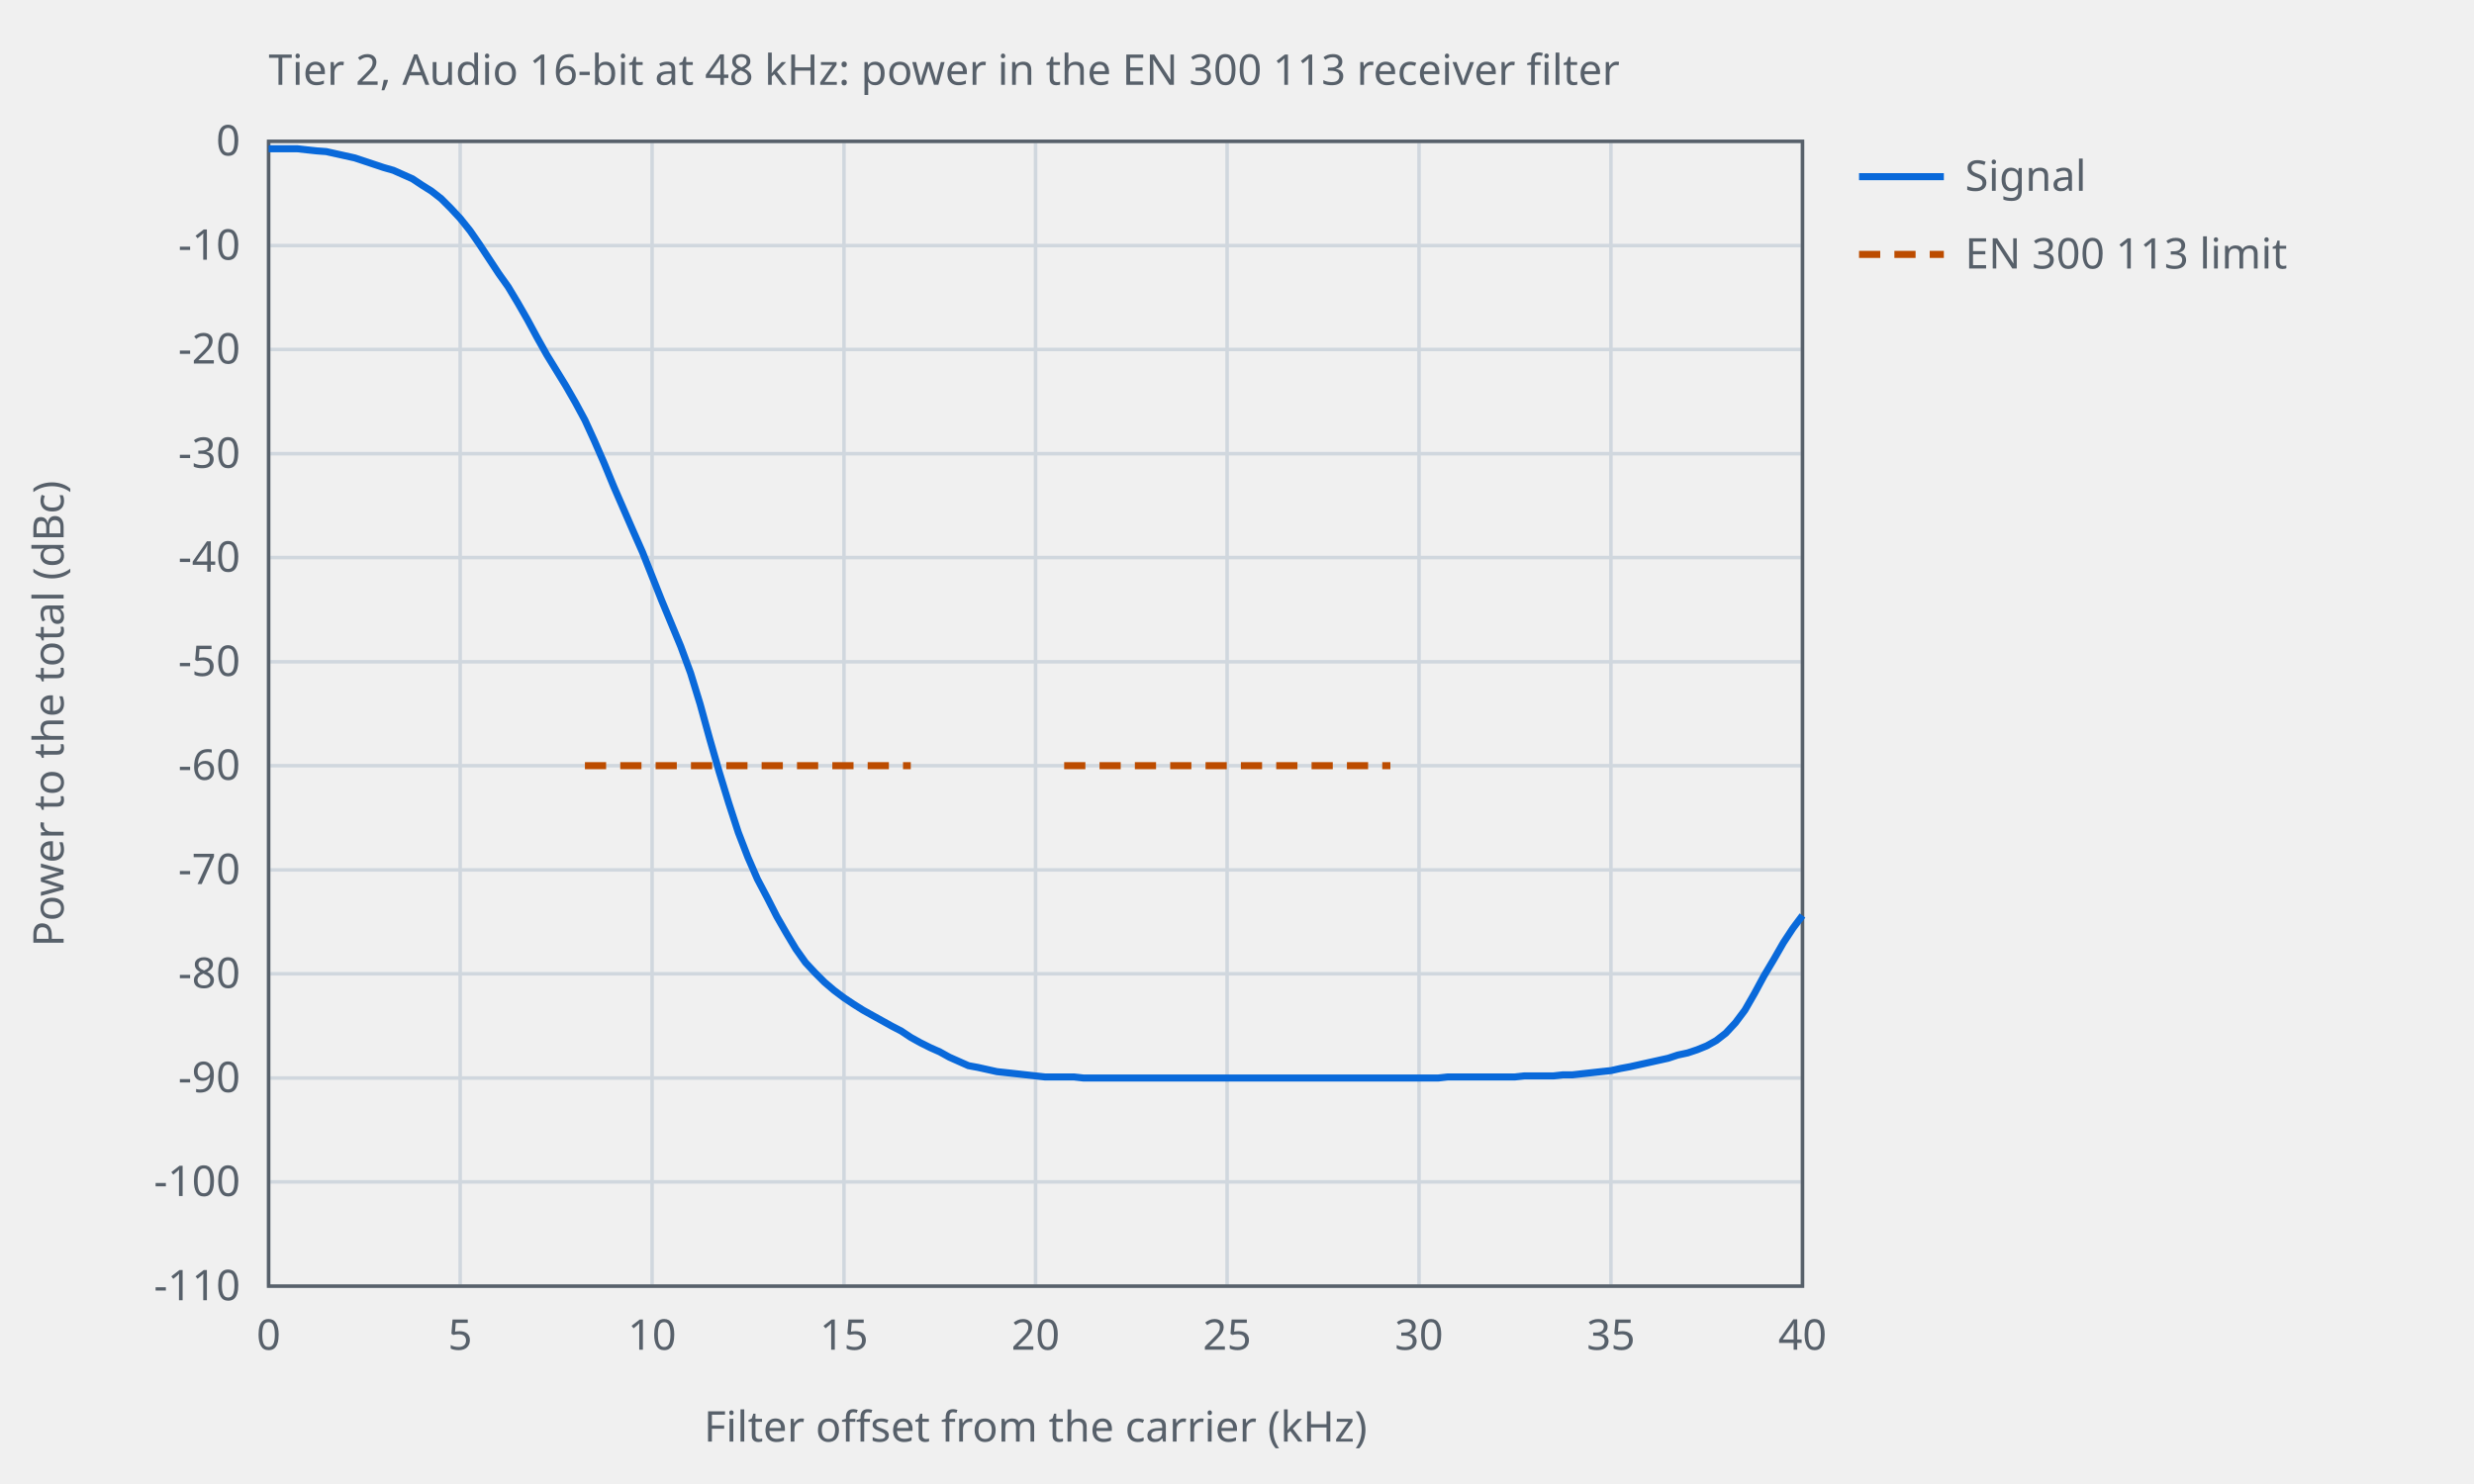
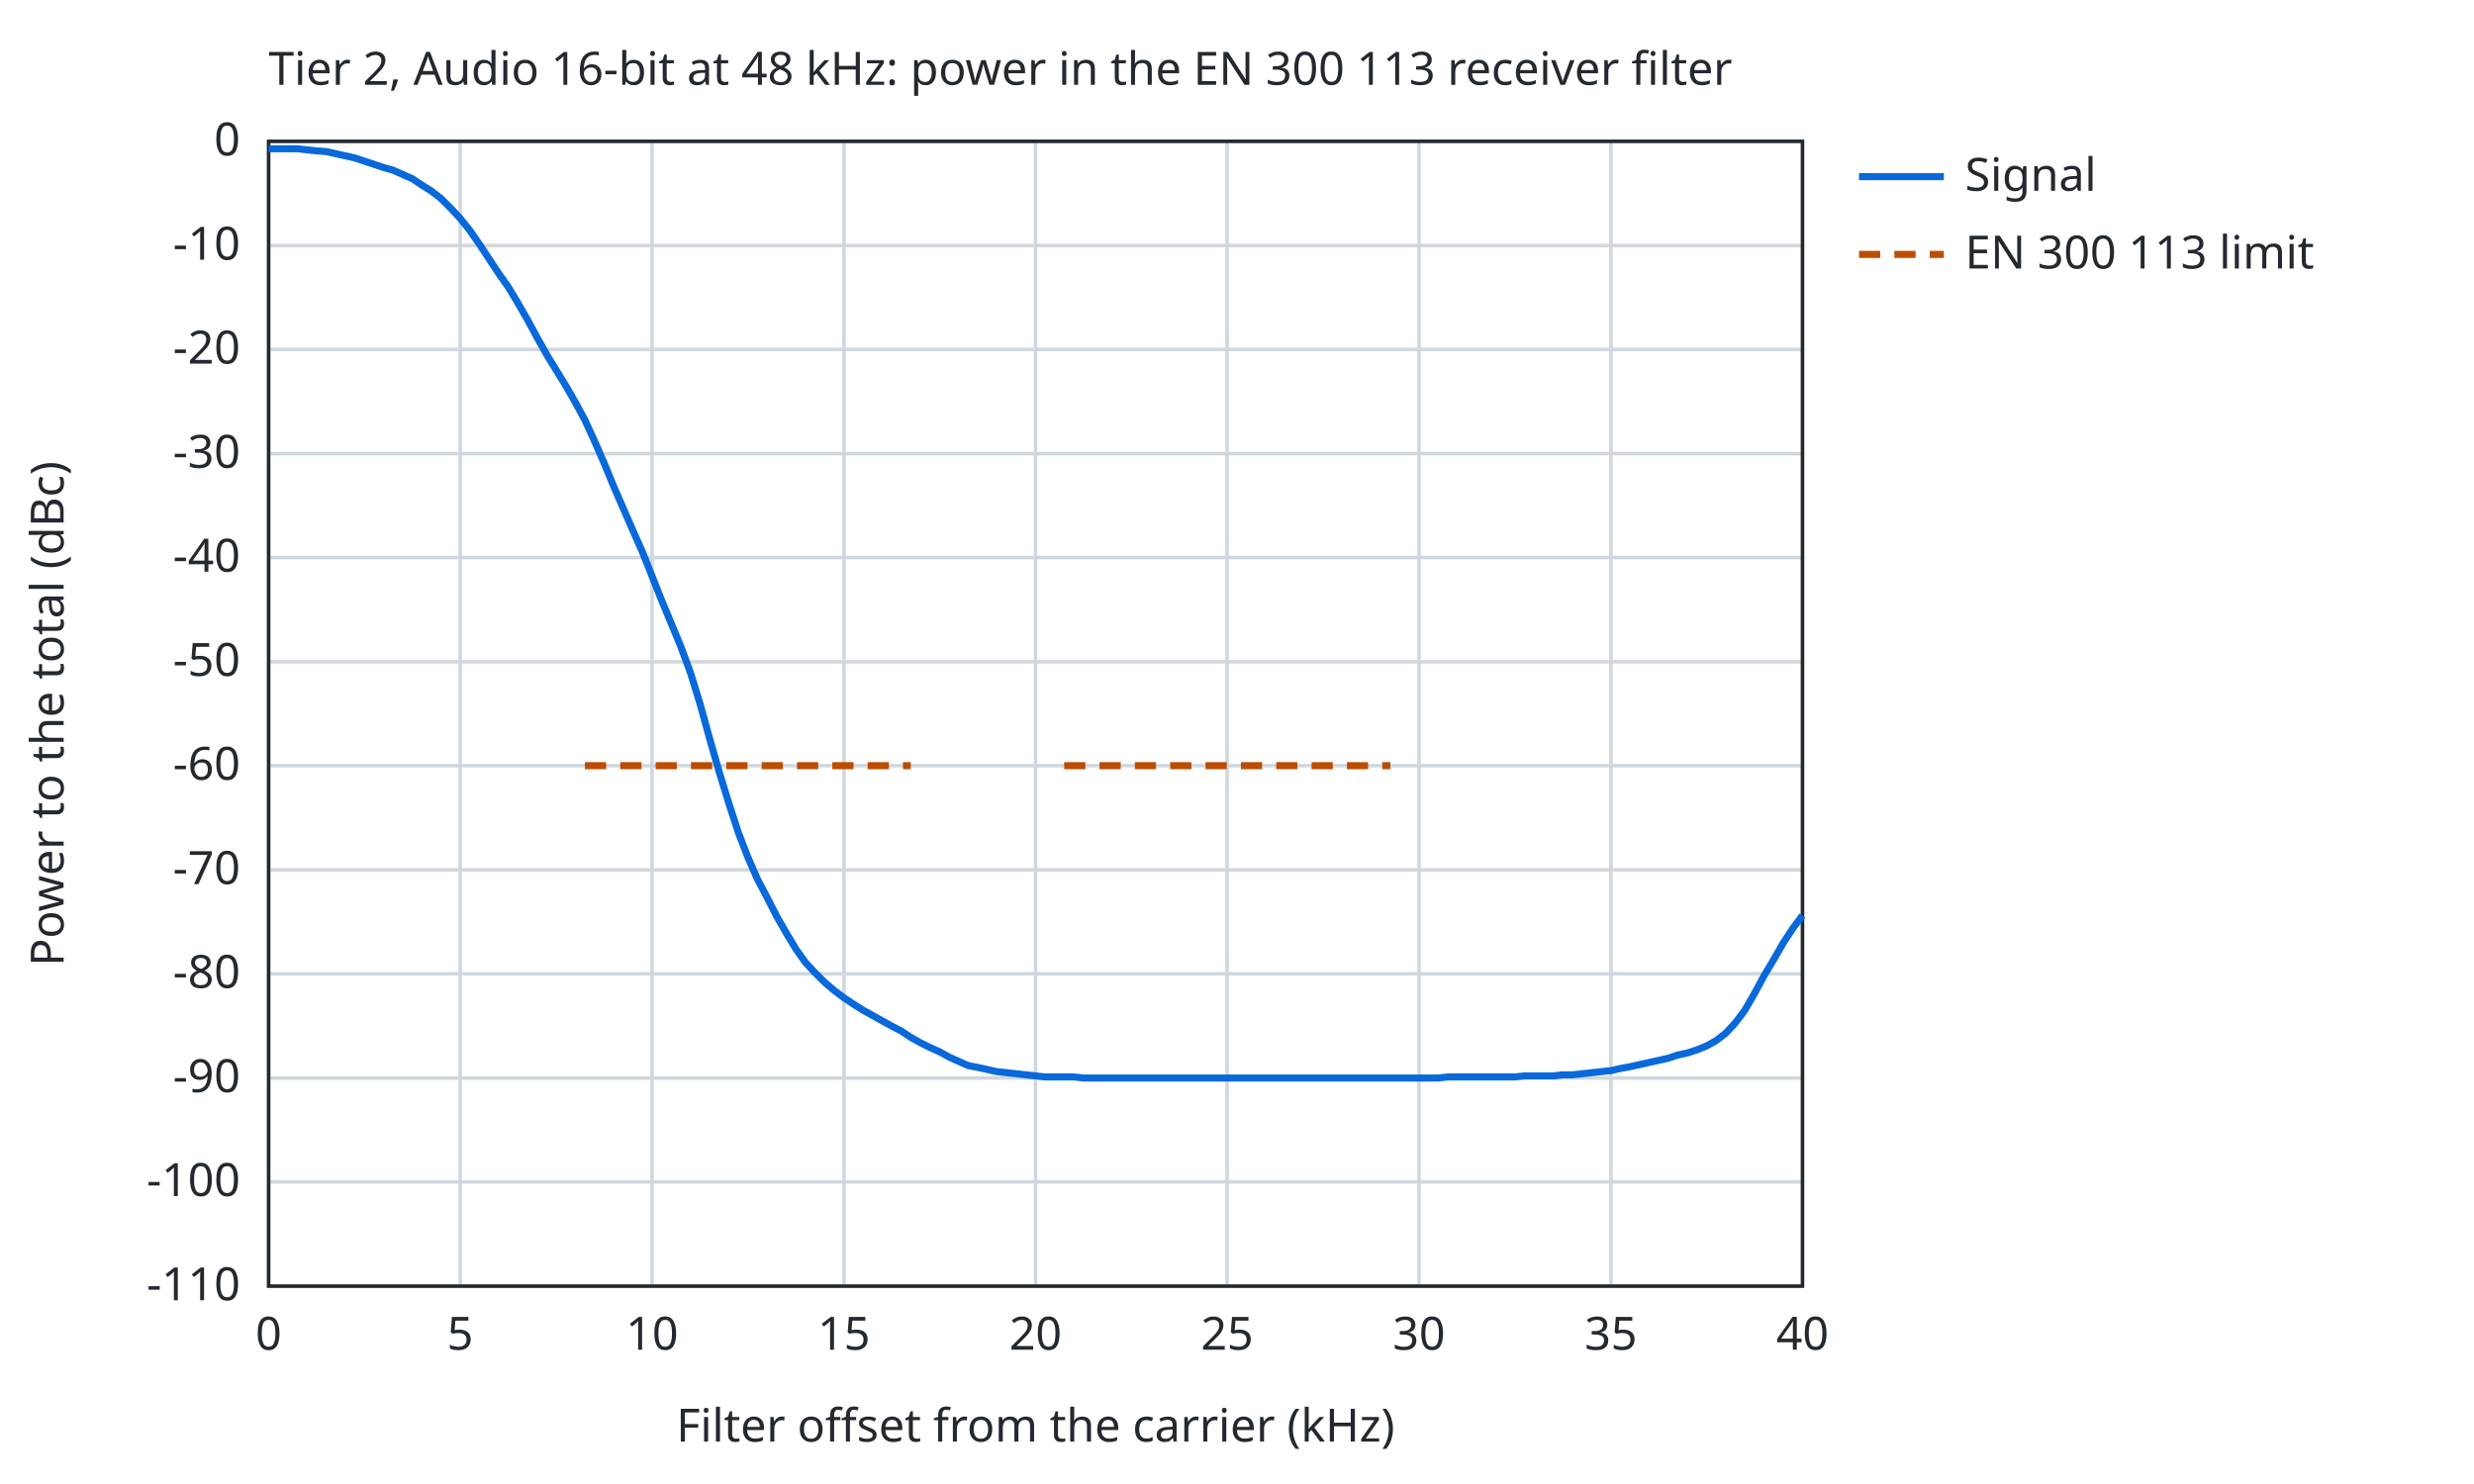
<svg xmlns="http://www.w3.org/2000/svg" width="700" height="420" viewBox="0 0 700 420">
-   <style>text{font-family:sans-serif;font-size:12px;fill:#57606a}.ax{stroke:#57606a;stroke-width:1;fill:none}.gr{stroke:#d0d7de;stroke-width:1}.mi{stroke:#eaeef2;stroke-width:1}.r0{stroke:#6e7781}.r1{stroke:#bc4c00}.r2{stroke:#8250df}.s1{stroke:#cf222e}.s2{stroke:#0969da}.s3{stroke:#1a7f37}.s4{stroke:#9a6700}.f1{fill:#cf222e}.f2{fill:#0969da}.f3{fill:#1a7f37}.f4{fill:#9a6700}.l{fill:none;stroke-width:2}.p{fill:none;stroke-width:1.5}.e{fill:none;stroke-width:1;stroke-opacity:.35}@media (prefers-color-scheme:dark){text{fill:#c9d1d9}.ax{stroke:#8b949e}.gr{stroke:#30363d}.mi{stroke:#21262d}.r0{stroke:#8b949e}.r1{stroke:#f0883e}.r2{stroke:#d2a8ff}.s1{stroke:#ff7b72}.s2{stroke:#58a6ff}.s3{stroke:#3fb950}.s4{stroke:#d29922}.f1{fill:#ff7b72}.f2{fill:#58a6ff}.f3{fill:#3fb950}.f4{fill:#d29922}}</style>
+   <style>text{font-family:sans-serif;font-size:13px;fill:#24292f}.bg{fill:#ffffff}.ax{stroke:#24292f;stroke-width:1;fill:none}.gr{stroke:#d0d7de;stroke-width:1}.mi{stroke:#eaeef2;stroke-width:1}.r0{stroke:#6e7781}.r1{stroke:#bc4c00}.r2{stroke:#8250df}.s1{stroke:#cf222e}.s2{stroke:#0969da}.s3{stroke:#1a7f37}.s4{stroke:#9a6700}.f1{fill:#cf222e}.f2{fill:#0969da}.f3{fill:#1a7f37}.f4{fill:#9a6700}.l{fill:none;stroke-width:2}.p{fill:none;stroke-width:1.5}.e{fill:none;stroke-width:1;stroke-opacity:.35}@media (prefers-color-scheme:dark){text{fill:#e6edf3}.bg{fill:#0d1117}.ax{stroke:#8b949e}.gr{stroke:#30363d}.mi{stroke:#21262d}.r0{stroke:#8b949e}.r1{stroke:#f0883e}.r2{stroke:#d2a8ff}.s1{stroke:#ff7b72}.s2{stroke:#58a6ff}.s3{stroke:#3fb950}.s4{stroke:#d29922}.f1{fill:#ff7b72}.f2{fill:#58a6ff}.f3{fill:#3fb950}.f4{fill:#d29922}}</style>
+   <rect class="bg" width="100%" height="100%" />
  <text x="76.0" y="24">Tier 2, Audio 16-bit at 48 kHz: power in the EN 300 113 receiver filter</text>
  <line class="gr" x1="76.0" y1="364.0" x2="76.0" y2="40.0" />
  <text x="76.0" y="382.0" text-anchor="middle">0</text>
  <line class="gr" x1="130.2" y1="364.0" x2="130.2" y2="40.0" />
  <text x="130.2" y="382.0" text-anchor="middle">5</text>
  <line class="gr" x1="184.5" y1="364.0" x2="184.5" y2="40.0" />
  <text x="184.5" y="382.0" text-anchor="middle">10</text>
  <line class="gr" x1="238.8" y1="364.0" x2="238.8" y2="40.0" />
  <text x="238.8" y="382.0" text-anchor="middle">15</text>
  <line class="gr" x1="293.0" y1="364.0" x2="293.0" y2="40.0" />
  <text x="293.0" y="382.0" text-anchor="middle">20</text>
  <line class="gr" x1="347.2" y1="364.0" x2="347.2" y2="40.0" />
  <text x="347.2" y="382.0" text-anchor="middle">25</text>
  <line class="gr" x1="401.5" y1="364.0" x2="401.5" y2="40.0" />
  <text x="401.5" y="382.0" text-anchor="middle">30</text>
  <line class="gr" x1="455.8" y1="364.0" x2="455.8" y2="40.0" />
  <text x="455.8" y="382.0" text-anchor="middle">35</text>
  <line class="gr" x1="510.0" y1="364.0" x2="510.0" y2="40.0" />
  <text x="510.0" y="382.0" text-anchor="middle">40</text>
  <line class="gr" x1="76.0" y1="364.0" x2="510.0" y2="364.0" />
  <text x="68.0" y="368.0" text-anchor="end">-110</text>
  <line class="gr" x1="76.0" y1="334.5" x2="510.0" y2="334.5" />
  <text x="68.0" y="338.5" text-anchor="end">-100</text>
  <line class="gr" x1="76.0" y1="305.1" x2="510.0" y2="305.1" />
  <text x="68.0" y="309.1" text-anchor="end">-90</text>
  <line class="gr" x1="76.0" y1="275.6" x2="510.0" y2="275.6" />
  <text x="68.0" y="279.6" text-anchor="end">-80</text>
  <line class="gr" x1="76.0" y1="246.2" x2="510.0" y2="246.2" />
  <text x="68.0" y="250.2" text-anchor="end">-70</text>
  <line class="gr" x1="76.0" y1="216.7" x2="510.0" y2="216.7" />
  <text x="68.0" y="220.7" text-anchor="end">-60</text>
  <line class="gr" x1="76.0" y1="187.3" x2="510.0" y2="187.3" />
  <text x="68.0" y="191.3" text-anchor="end">-50</text>
  <line class="gr" x1="76.0" y1="157.8" x2="510.0" y2="157.8" />
  <text x="68.0" y="161.8" text-anchor="end">-40</text>
  <line class="gr" x1="76.0" y1="128.4" x2="510.0" y2="128.4" />
  <text x="68.0" y="132.4" text-anchor="end">-30</text>
  <line class="gr" x1="76.0" y1="98.9" x2="510.0" y2="98.9" />
  <text x="68.0" y="102.9" text-anchor="end">-20</text>
  <line class="gr" x1="76.0" y1="69.5" x2="510.0" y2="69.5" />
  <text x="68.0" y="73.5" text-anchor="end">-10</text>
  <line class="gr" x1="76.0" y1="40.0" x2="510.0" y2="40.0" />
  <text x="68.0" y="44.0" text-anchor="end">0</text>
  <rect class="ax" x="76.0" y="40.0" width="434.0" height="324.0" />
  <text x="293.0" y="408.0" text-anchor="middle">Filter offset from the carrier (kHz)</text>
  <text x="18" y="202.0" text-anchor="middle" transform="rotate(-90 18 202.0)">Power to the total (dBc)</text>
  <path class="l s2" d="M76.0,42.1 L78.7,42.1 L81.4,42.1 L84.1,42.1 L86.8,42.4 L89.6,42.7 L92.3,42.9 L95.0,43.5 L97.7,44.1 L100.4,44.7 L103.1,45.6 L105.8,46.5 L108.5,47.4 L111.3,48.2 L114.0,49.4 L116.7,50.6 L119.4,52.4 L122.1,54.1 L124.8,56.2 L127.5,58.9 L130.2,61.8 L133.0,65.3 L135.7,69.2 L138.4,73.3 L141.1,77.4 L143.8,81.2 L146.5,85.7 L149.2,90.4 L151.9,95.4 L154.7,100.4 L157.4,104.8 L160.1,109.2 L162.8,113.9 L165.5,118.9 L168.2,124.8 L170.9,131.0 L173.7,137.8 L176.4,144.0 L179.1,150.2 L181.8,156.3 L184.5,163.1 L187.2,169.9 L189.9,176.4 L192.6,182.9 L195.4,190.5 L198.1,199.3 L200.8,209.1 L203.5,218.5 L206.2,227.3 L208.9,235.6 L211.6,242.6 L214.3,248.8 L217.1,254.1 L219.8,259.4 L222.5,264.1 L225.2,268.6 L227.9,272.4 L230.6,275.3 L233.3,278.0 L236.0,280.3 L238.8,282.4 L241.5,284.2 L244.2,285.9 L246.9,287.4 L249.6,288.9 L252.3,290.4 L255.0,291.8 L257.7,293.6 L260.4,295.1 L263.2,296.5 L265.9,297.7 L268.6,299.2 L271.3,300.4 L274.0,301.6 L276.7,302.1 L279.4,302.7 L282.1,303.3 L284.9,303.6 L287.6,303.9 L290.3,304.2 L293.0,304.5 L295.7,304.8 L298.4,304.8 L301.1,304.8 L303.9,304.8 L306.6,305.1 L309.3,305.1 L312.0,305.1 L314.7,305.1 L317.4,305.1 L320.1,305.1 L322.8,305.1 L325.5,305.1 L328.3,305.1 L331.0,305.1 L333.7,305.1 L336.4,305.1 L339.1,305.1 L341.8,305.1 L344.5,305.1 L347.2,305.1 L350.0,305.1 L352.7,305.1 L355.4,305.1 L358.1,305.1 L360.8,305.1 L363.5,305.1 L366.2,305.1 L369.0,305.1 L371.7,305.1 L374.4,305.1 L377.1,305.1 L379.8,305.1 L382.5,305.1 L385.2,305.1 L387.9,305.1 L390.6,305.1 L393.4,305.1 L396.1,305.1 L398.8,305.1 L401.5,305.1 L404.2,305.1 L406.9,305.1 L409.6,304.8 L412.4,304.8 L415.1,304.8 L417.8,304.8 L420.5,304.8 L423.2,304.8 L425.9,304.8 L428.6,304.8 L431.3,304.5 L434.0,304.5 L436.8,304.5 L439.5,304.5 L442.2,304.2 L444.9,304.2 L447.6,303.9 L450.3,303.6 L453.0,303.3 L455.8,303.0 L458.5,302.4 L461.2,301.9 L463.9,301.3 L466.6,300.7 L469.3,300.1 L472.0,299.5 L474.7,298.6 L477.5,298.0 L480.2,297.1 L482.9,296.0 L485.6,294.5 L488.3,292.4 L491.0,289.5 L493.7,285.9 L496.4,281.2 L499.1,276.2 L501.9,271.5 L504.6,266.8 L507.3,262.7 L510.0,259.1" />
  <line class="l s2" x1="526.0" y1="50.0" x2="550.0" y2="50.0" />
  <text x="556.0" y="54.0">Signal</text>
  <path class="l r1" stroke-dasharray="6 4" d="M165.5,216.7 L257.7,216.7" />
  <line class="l r1" stroke-dasharray="6 4" x1="526.0" y1="72.0" x2="550.0" y2="72.0" />
  <text x="556.0" y="76.0">EN 300 113 limit</text>
  <path class="l r1" stroke-dasharray="6 4" d="M301.1,216.7 L393.4,216.7" />
</svg>
